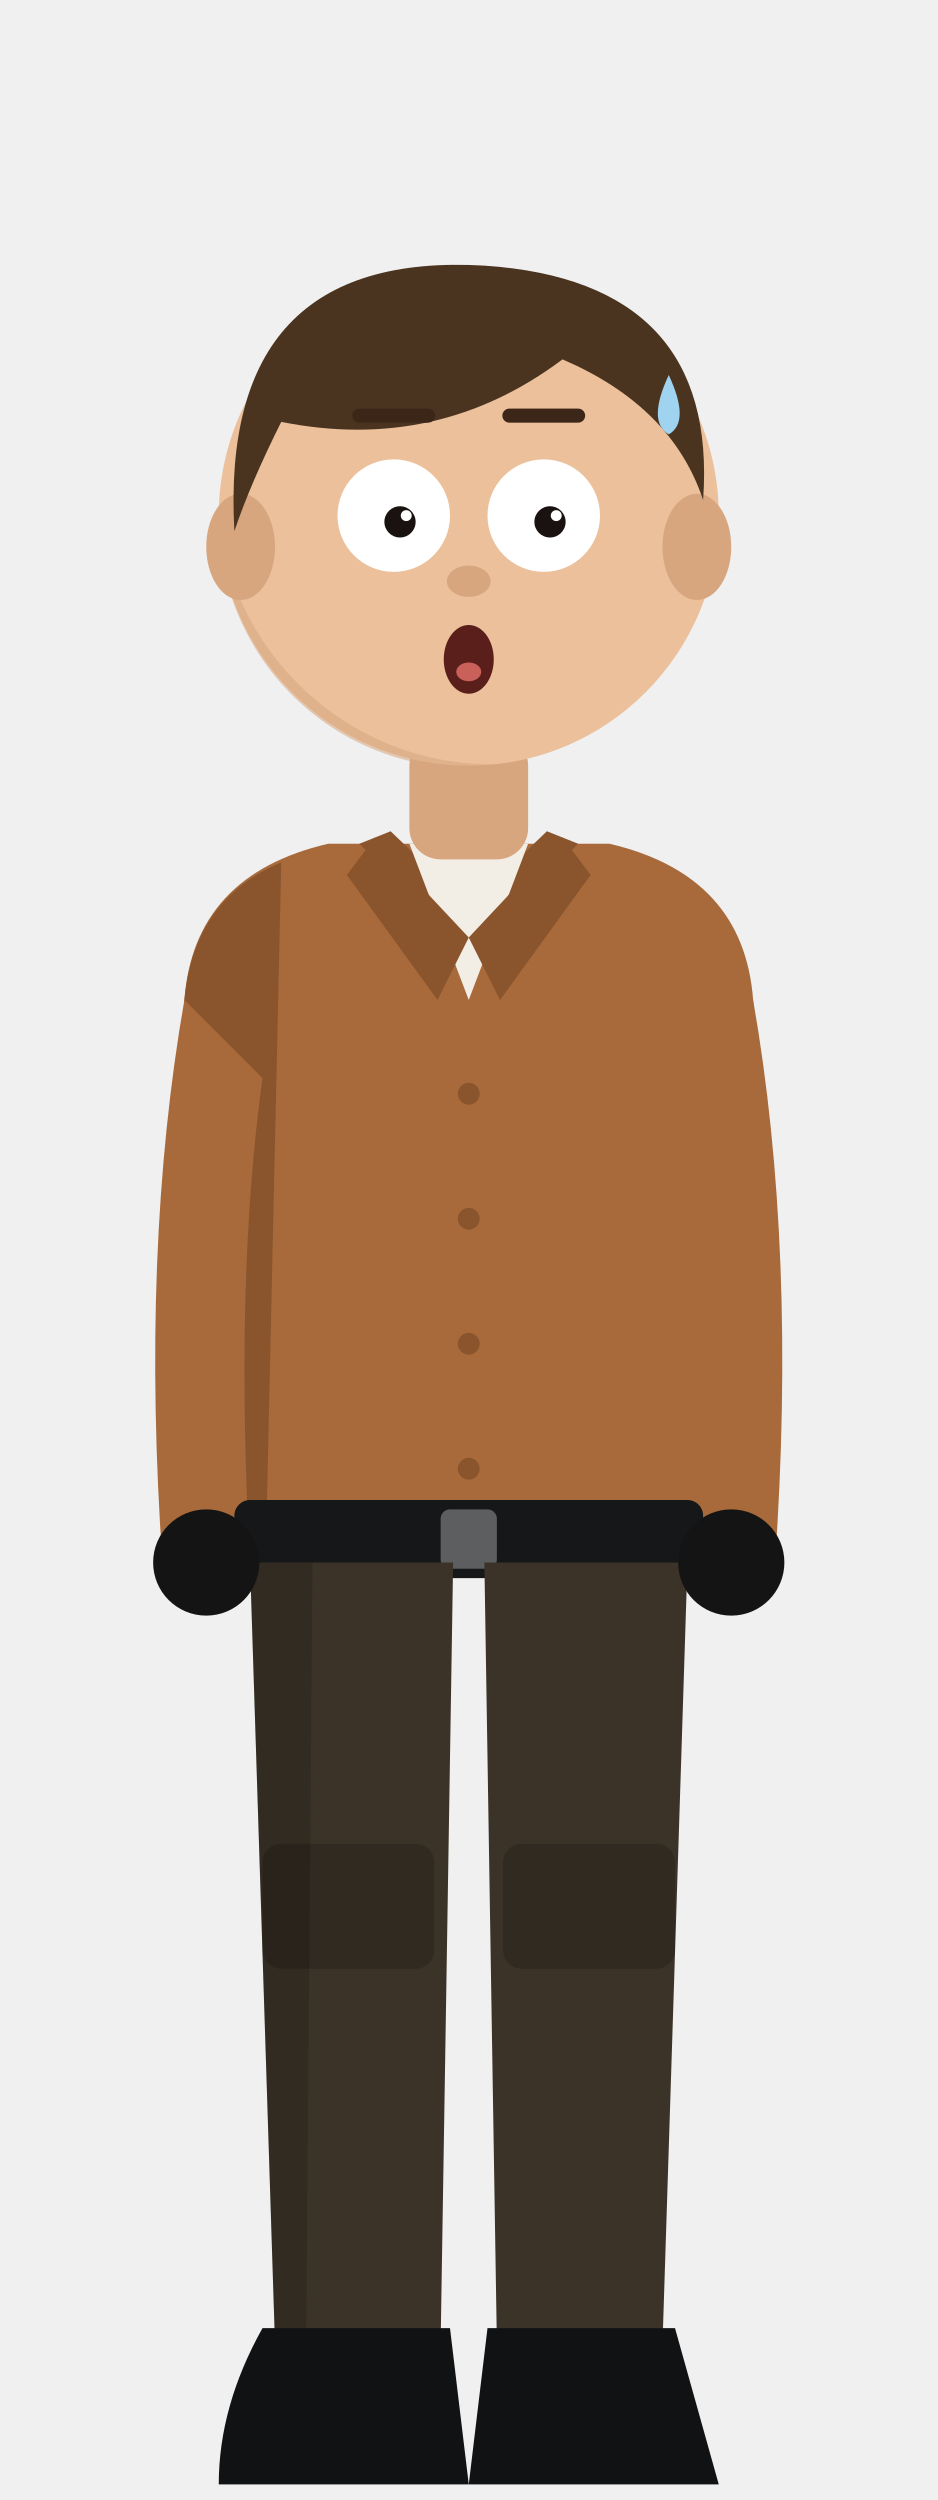
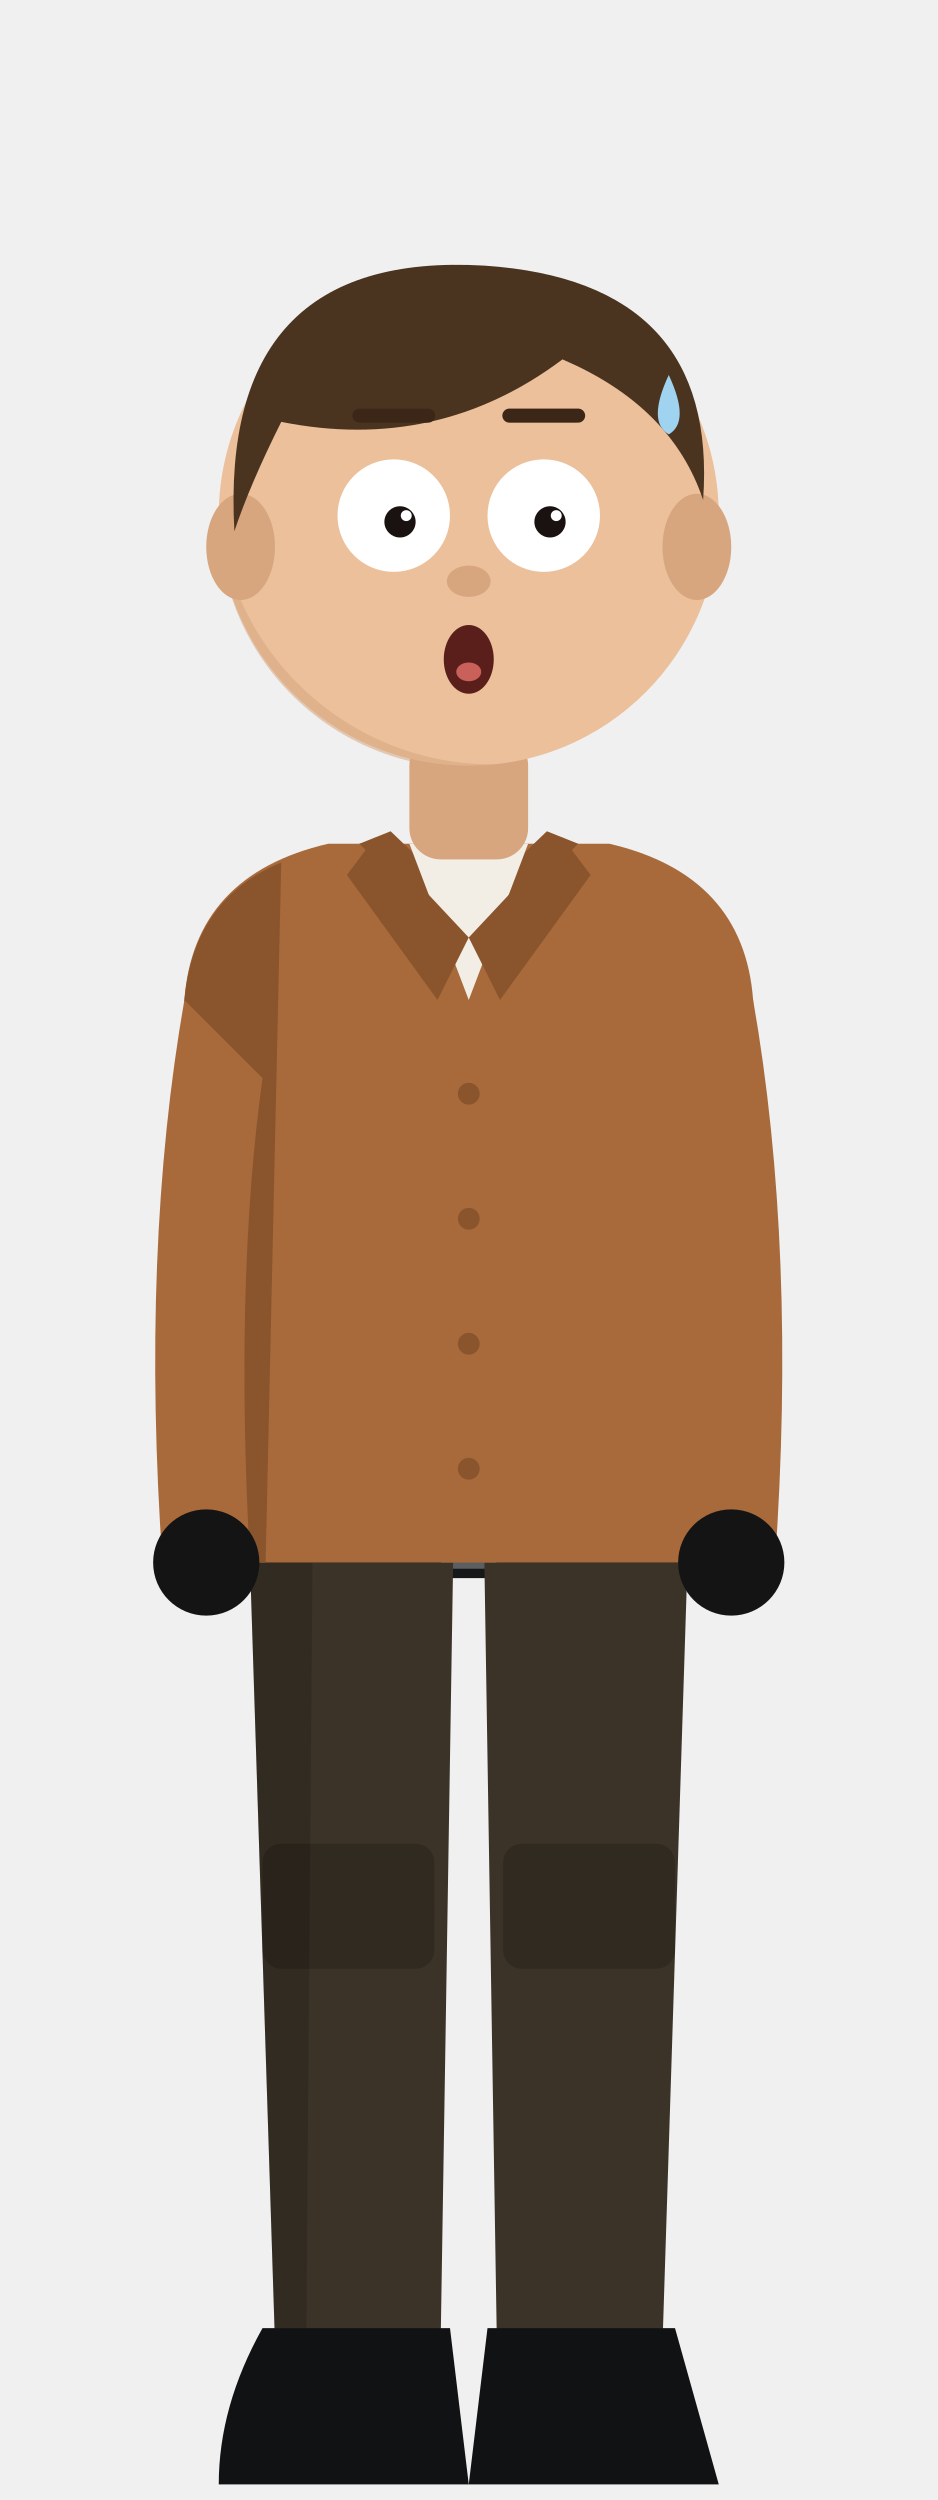
<svg xmlns="http://www.w3.org/2000/svg" viewBox="0 0 600 1600" width="600" height="1600">
-   <path d="M110,1000 L118,640 Q124,560 210,540 L390,540 Q476,560 482,640 L490,1000 Z" fill="#A86A3A" />
-   <path d="M110,1000 L118,640 Q124,575 180,552 L170,1000 Z" fill="#8A552D" />
-   <path d="M230,540 L300,610 L370,540 L350,532 L300,580 L250,532 Z" fill="#8A552D" />
-   <path d="M262,540 L300,640 L338,540 Z" fill="#F2EEE6" />
-   <path d="M240,536 L300,600 L280,640 L222,560 Z M360,536 L300,600 L320,640 L378,560 Z" fill="#8A552D" />
-   <circle cx="300" cy="700" r="7" fill="#8A552D" />
-   <circle cx="300" cy="780" r="7" fill="#8A552D" />
-   <circle cx="300" cy="860" r="7" fill="#8A552D" />
-   <circle cx="300" cy="940" r="7" fill="#8A552D" />
-   <path d="M118,640 Q90,800 104,1000 L160,1000 Q150,820 168,690 Z" fill="#A86A3A" />
-   <path d="M482,640 Q510,800 496,1000 L440,1000 Q450,820 432,690 Z" fill="#A86A3A" />
-   <rect x="262" y="470" width="76" height="80" rx="20" fill="#D7A67F" />
-   <circle cx="300" cy="330" r="160" fill="#EBC09A" />
-   <path d="M140,330 A160,160 0 0 0 332.0,488.4 A176.0,176.0 0 0 1 140,330 Z" fill="#D7A67F" opacity="0.55" />
-   <ellipse cx="154" cy="350" rx="22" ry="34" fill="#D7A67F" />
-   <ellipse cx="446" cy="350" rx="22" ry="34" fill="#D7A67F" />
-   <path d="M150,340 Q140,160 310,170 Q460,180 450,320 Q430,260 360,230 Q280,290 180,270 Q160,310 150,340 Z" fill="#4A3420" />
-   <line x1="230" y1="266" x2="274" y2="266" stroke="#3B2618" stroke-width="9" stroke-linecap="round" />
-   <line x1="326" y1="266" x2="370" y2="266" stroke="#3B2618" stroke-width="9" stroke-linecap="round" />
-   <circle cx="252" cy="330" r="36" fill="#FFFFFF" />
-   <circle cx="256" cy="334" r="10" fill="#1A1210" />
-   <circle cx="260" cy="330" r="3.5" fill="#FFFFFF" />
-   <circle cx="348" cy="330" r="36" fill="#FFFFFF" />
-   <circle cx="352" cy="334" r="10" fill="#1A1210" />
-   <circle cx="356" cy="330" r="3.5" fill="#FFFFFF" />
-   <ellipse cx="300" cy="372" rx="14" ry="10" fill="#D7A67F" />
-   <ellipse cx="300" cy="422" rx="16" ry="22" fill="#5A1F1A" />
-   <ellipse cx="300" cy="430" rx="8" ry="6" fill="#C9605A" />
-   <path d="M428,240 Q442,270 428,278 Q414,270 428,240 Z" fill="#9FD3F0" />
-   <rect x="150" y="960" width="300" height="50" rx="10" fill="#151719" />
-   <rect x="282" y="966" width="36" height="38" rx="6" fill="#5C5E60" />
-   <path d="M160,1000 L290,1000 L282,1500 L176,1500 Z" fill="#3B3328" />
-   <path d="M310,1000 L440,1000 L424,1500 L318,1500 Z" fill="#3B3328" />
-   <path d="M160,1000 L200,1000 L196,1500 L176,1500 Z" fill="#000" opacity="0.15" />
-   <rect x="168" y="1180" width="110" height="80" rx="12" fill="#000" opacity="0.18" />
-   <rect x="322" y="1180" width="110" height="80" rx="12" fill="#000" opacity="0.18" />
-   <path d="M168,1490 L288,1490 L300,1590 L140,1590 Q140,1540 168,1490 Z" fill="#111214" />
-   <path d="M312,1490 L432,1490 L460,1590 L300,1590 Z" fill="#111214" />
-   <circle cx="132" cy="1000" r="34" fill="#141414" />
-   <circle cx="468" cy="1000" r="34" fill="#141414" />
+   <g class="rig-ganz">
+     <rect x="150" y="960" width="300" height="50" rx="10" fill="#151719" />
+     <rect x="282" y="966" width="36" height="38" rx="6" fill="#5C5E60" />
+     <g class="rig-bein-l" data-o="225,1000">
+       <path d="M160,1000 L290,1000 L282,1500 L176,1500 Z" fill="#3B3328" />
+       <path d="M160,1000 L200,1000 L196,1500 L176,1500 Z" fill="#000" opacity="0.15" />
+       <rect x="168" y="1180" width="110" height="80" rx="12" fill="#000" opacity="0.18" />
+       <path d="M168,1490 L288,1490 L300,1590 L140,1590 Q140,1540 168,1490 Z" fill="#111214" />
+     </g>
+     <g class="rig-bein-r" data-o="375,1000">
+       <path d="M310,1000 L440,1000 L424,1500 L318,1500 Z" fill="#3B3328" />
+       <rect x="322" y="1180" width="110" height="80" rx="12" fill="#000" opacity="0.18" />
+       <path d="M312,1490 L432,1490 L460,1590 L300,1590 Z" fill="#111214" />
+     </g>
+     <g class="rig-figur">
+       <g class="rig-koerper" data-o="300,1000">
+         <path d="M110,1000 L118,640 Q124,560 210,540 L390,540 Q476,560 482,640 L490,1000 Z" fill="#A86A3A" />
+         <path d="M110,1000 L118,640 Q124,575 180,552 L170,1000 Z" fill="#8A552D" />
+         <path d="M230,540 L300,610 L370,540 L350,532 L300,580 L250,532 Z" fill="#8A552D" />
+         <path d="M262,540 L300,640 L338,540 Z" fill="#F2EEE6" />
+         <path d="M240,536 L300,600 L280,640 L222,560 Z M360,536 L300,600 L320,640 L378,560 Z" fill="#8A552D" />
+         <circle cx="300" cy="700" r="7" fill="#8A552D" />
+         <circle cx="300" cy="780" r="7" fill="#8A552D" />
+         <circle cx="300" cy="860" r="7" fill="#8A552D" />
+         <circle cx="300" cy="940" r="7" fill="#8A552D" />
+       </g>
+       <g class="rig-arm-l" data-o="140,650">
+         <path d="M118,640 Q90,800 104,1000 L160,1000 Q150,820 168,690 Z" fill="#A86A3A" />
+         <circle cx="132" cy="1000" r="34" fill="#141414" />
+       </g>
+       <g class="rig-arm-r" data-o="460,650">
+         <path d="M482,640 Q510,800 496,1000 L440,1000 Q450,820 432,690 Z" fill="#A86A3A" />
+         <circle cx="468" cy="1000" r="34" fill="#141414" />
+       </g>
+       <rect x="262" y="470" width="76" height="80" rx="20" fill="#D7A67F" />
+       <g class="rig-kopf" data-o="300,500">
+         <circle cx="300" cy="330" r="160" fill="#EBC09A" />
+         <path d="M140,330 A160,160 0 0 0 332.0,488.4 A176.0,176.0 0 0 1 140,330 Z" fill="#D7A67F" opacity="0.55" />
+         <ellipse cx="154" cy="350" rx="22" ry="34" fill="#D7A67F" />
+         <ellipse cx="446" cy="350" rx="22" ry="34" fill="#D7A67F" />
+         <path d="M150,340 Q140,160 310,170 Q460,180 450,320 Q430,260 360,230 Q280,290 180,270 Q160,310 150,340 Z" fill="#4A3420" />
+         <g class="rig-brauen">
+           <line x1="230" y1="266" x2="274" y2="266" stroke="#3B2618" stroke-width="9" stroke-linecap="round" />
+           <line x1="326" y1="266" x2="370" y2="266" stroke="#3B2618" stroke-width="9" stroke-linecap="round" />
+         </g>
+         <circle cx="252" cy="330" r="36" fill="#FFFFFF" />
+         <circle cx="348" cy="330" r="36" fill="#FFFFFF" />
+         <g class="rig-pupillen">
+           <circle cx="256" cy="334" r="10" fill="#1A1210" />
+           <circle cx="260" cy="330" r="3.5" fill="#FFFFFF" />
+           <circle cx="352" cy="334" r="10" fill="#1A1210" />
+           <circle cx="356" cy="330" r="3.5" fill="#FFFFFF" />
+         </g>
+         <g class="rig-lider" data-o="300,330" transform="scale(1,0)" style="transform-origin:300px 330px">
+           <ellipse cx="252" cy="330" rx="39" ry="39" fill="#EBC09A" />
+           <path d="M216,330 Q252,340 288,330" stroke="#2B1B14" stroke-width="6" fill="none" />
+           <ellipse cx="348" cy="330" rx="39" ry="39" fill="#EBC09A" />
+           <path d="M312,330 Q348,340 384,330" stroke="#2B1B14" stroke-width="6" fill="none" />
+         </g>
+         <ellipse cx="300" cy="372" rx="14" ry="10" fill="#D7A67F" />
+         <g class="rig-mund" data-o="300,422">
+           <ellipse cx="300" cy="422" rx="16" ry="22" fill="#5A1F1A" />
+           <ellipse cx="300" cy="430" rx="8" ry="6" fill="#C9605A" />
+         </g>
+         <g class="rig-schweiss">
+           <path d="M428,240 Q442,270 428,278 Q414,270 428,240 Z" fill="#9FD3F0" />
+         </g>
+       </g>
+     </g>
+   </g>
</svg>
